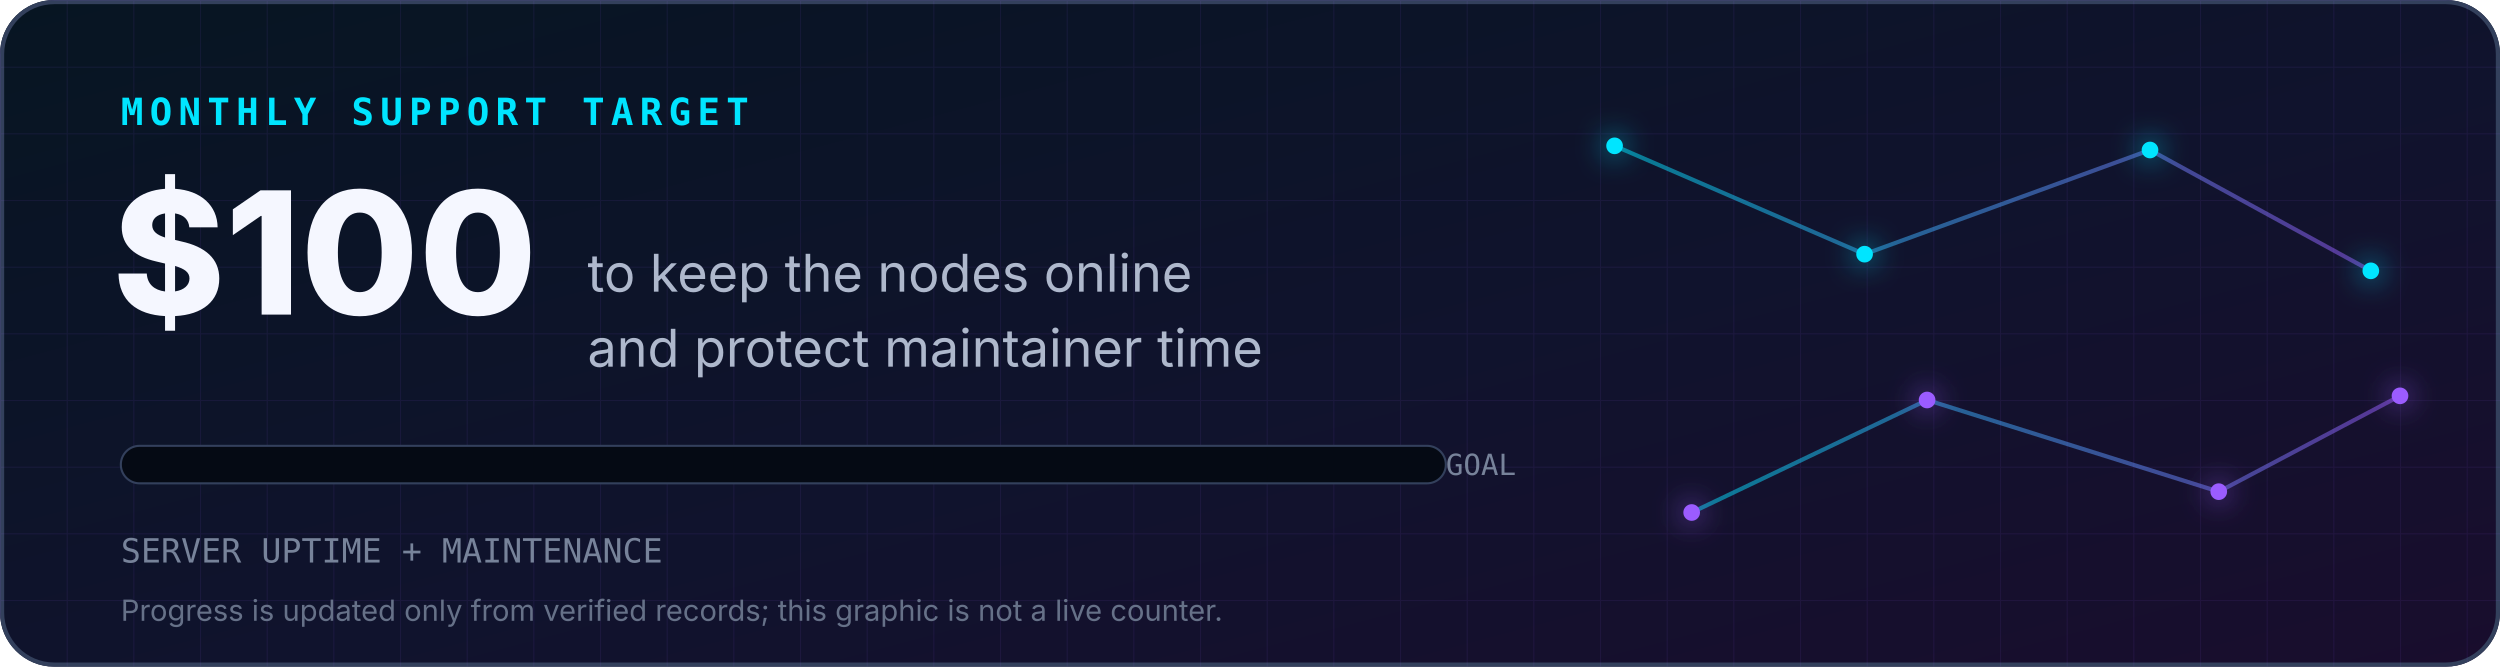
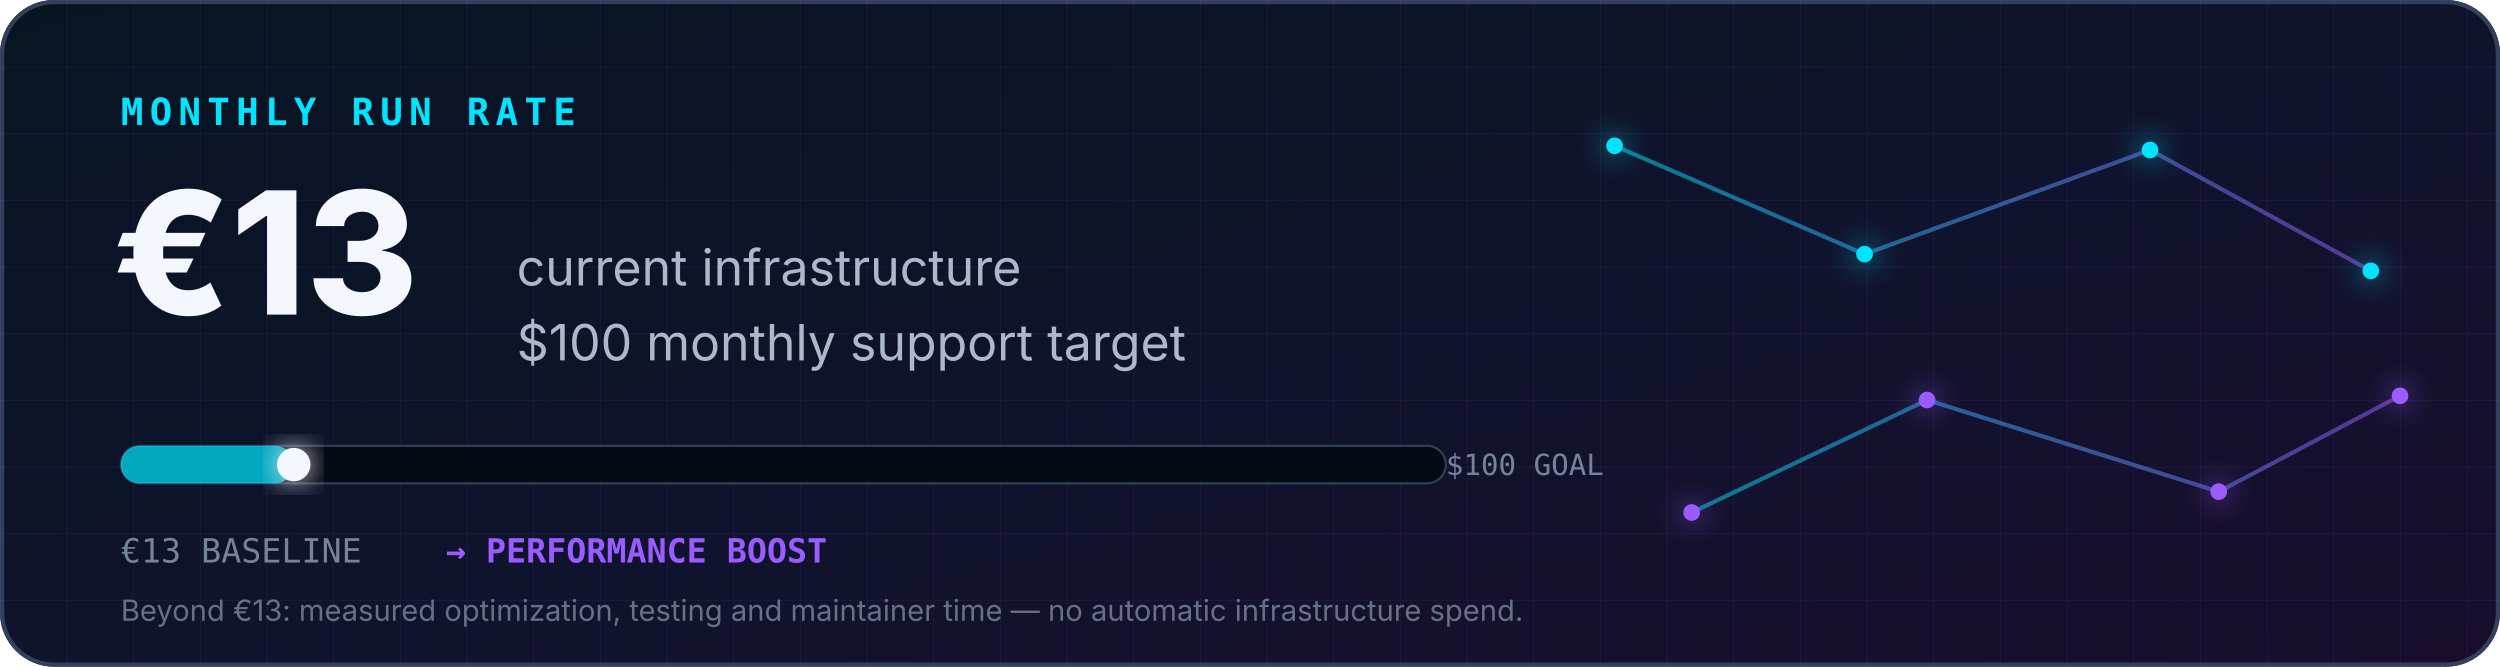
<svg xmlns="http://www.w3.org/2000/svg" width="1200" height="320" viewBox="0 0 1200 320" role="img" aria-labelledby="title desc">
  <defs>
    <linearGradient id="panel" x1="0" y1="0" x2="1" y2="1">
      <stop offset="0" stop-color="#071522" />
      <stop offset="0.55" stop-color="#10132d" />
      <stop offset="1" stop-color="#190d2d" />
    </linearGradient>
    <linearGradient id="signal" x1="0" y1="0" x2="1" y2="0">
      <stop offset="0" stop-color="#00e5ff" />
      <stop offset="1" stop-color="#9b5cff" />
    </linearGradient>
    <filter id="glow" x="-40%" y="-40%" width="180%" height="180%">
      <feGaussianBlur stdDeviation="7" result="blur" />
      <feMerge>
        <feMergeNode in="blur" />
        <feMergeNode in="SourceGraphic" />
      </feMerge>
    </filter>
    <pattern id="grid" width="32" height="32" patternUnits="userSpaceOnUse">
      <path d="M32 0H0V32" fill="none" stroke="#9b5cff" stroke-opacity=".08" />
    </pattern>
  </defs>
  <rect width="1200" height="320" rx="26" fill="url(#panel)" />
  <rect x="1" y="1" width="1198" height="318" rx="25" fill="none" stroke="#33405c" stroke-width="2" />
  <rect width="1200" height="320" rx="26" fill="url(#grid)" />
  <g opacity=".5" stroke="url(#signal)" stroke-width="2">
    <path d="M775 70L895 122L1032 72L1138 130" fill="none" />
    <path d="M812 246L925 192L1065 236L1152 190" fill="none" />
  </g>
  <g fill="#00e5ff" filter="url(#glow)">
    <circle cx="775" cy="70" r="4" />
    <circle cx="895" cy="122" r="4" />
    <circle cx="1032" cy="72" r="4" />
    <circle cx="1138" cy="130" r="4" />
  </g>
  <g fill="#9b5cff" filter="url(#glow)">
    <circle cx="812" cy="246" r="4" />
    <circle cx="925" cy="192" r="4" />
    <circle cx="1065" cy="236" r="4" />
    <circle cx="1152" cy="190" r="4" />
  </g>
-   <text x="58" y="60" fill="#00e5ff" font-family="ui-monospace, SFMono-Regular, Consolas, monospace" font-size="18" font-weight="700" letter-spacing="3">MONTHLY SUPPORT TARGET</text>
-   <text x="54" y="151" fill="#f5f7ff" font-family="Inter, Segoe UI, sans-serif" font-size="82" font-weight="800">$100</text>
-   <text x="282" y="140" fill="#aeb8cc" font-family="Inter, Segoe UI, sans-serif" font-size="25">to keep the nodes online</text>
-   <text x="282" y="176" fill="#aeb8cc" font-family="Inter, Segoe UI, sans-serif" font-size="25">and protect maintainer time</text>
+   <text x="58" y="60" fill="#00e5ff" font-family="ui-monospace, SFMono-Regular, Consolas, monospace" font-size="18" font-weight="700" letter-spacing="3">MONTHLY RUN RATE</text>
+   <text x="54" y="151" fill="#f5f7ff" font-family="Inter, Segoe UI, sans-serif" font-size="82" font-weight="800">€13</text>
+   <text x="248" y="137" fill="#aeb8cc" font-family="Inter, Segoe UI, sans-serif" font-size="24">current infrastructure</text>
+   <text x="248" y="173" fill="#aeb8cc" font-family="Inter, Segoe UI, sans-serif" font-size="24">$100 monthly support target</text>
  <rect x="58" y="214" width="636" height="18" rx="9" fill="#050a14" stroke="#33405c" />
-   <path d="M67 223H685" stroke="url(#signal)" stroke-width="4" stroke-dasharray="4 14" stroke-linecap="round" opacity=".55" />
-   <text x="58" y="270" fill="#77839a" font-family="ui-monospace, SFMono-Regular, Consolas, monospace" font-size="16">SERVER UPTIME  +  MAINTENANCE</text>
-   <text x="694" y="228" fill="#77839a" font-family="ui-monospace, SFMono-Regular, Consolas, monospace" font-size="14">GOAL</text>
-   <text x="58" y="298" fill="#667188" font-family="Inter, Segoe UI, sans-serif" font-size="14">Progress is updated only from verified records; this graphic is not a live counter.</text>
+   <rect x="58" y="214" width="83" height="18" rx="9" fill="#00e5ff" opacity=".72" />
+   <path d="M151 223H685" stroke="url(#signal)" stroke-width="5" stroke-dasharray="16 12" stroke-linecap="round" opacity=".35">
+     <animate attributeName="stroke-dashoffset" values="0;-56" dur="1.8s" repeatCount="indefinite" />
+     <animate attributeName="opacity" values=".28;.9;.28" dur="2.4s" repeatCount="indefinite" />
+   </path>
+   <circle cx="141" cy="223" r="8" fill="#f5f7ff" filter="url(#glow)">
+     <animate attributeName="r" values="6;10;6" dur="1.6s" repeatCount="indefinite" />
+   </circle>
+   <text x="58" y="270" fill="#77839a" font-family="ui-monospace, SFMono-Regular, Consolas, monospace" font-size="16">€13 BASELINE</text>
+   <text x="214" y="270" fill="#9b5cff" font-family="ui-monospace, SFMono-Regular, Consolas, monospace" font-size="16" font-weight="700">→ PERFORMANCE BOOST</text>
+   <text x="694" y="228" fill="#77839a" font-family="ui-monospace, SFMono-Regular, Consolas, monospace" font-size="14">$100 GOAL</text>
+   <text x="58" y="298" fill="#667188" font-family="Inter, Segoe UI, sans-serif" font-size="14">Beyond €13: measured optimization, testing and maintainer time — no automatic infrastructure spend.</text>
</svg>
